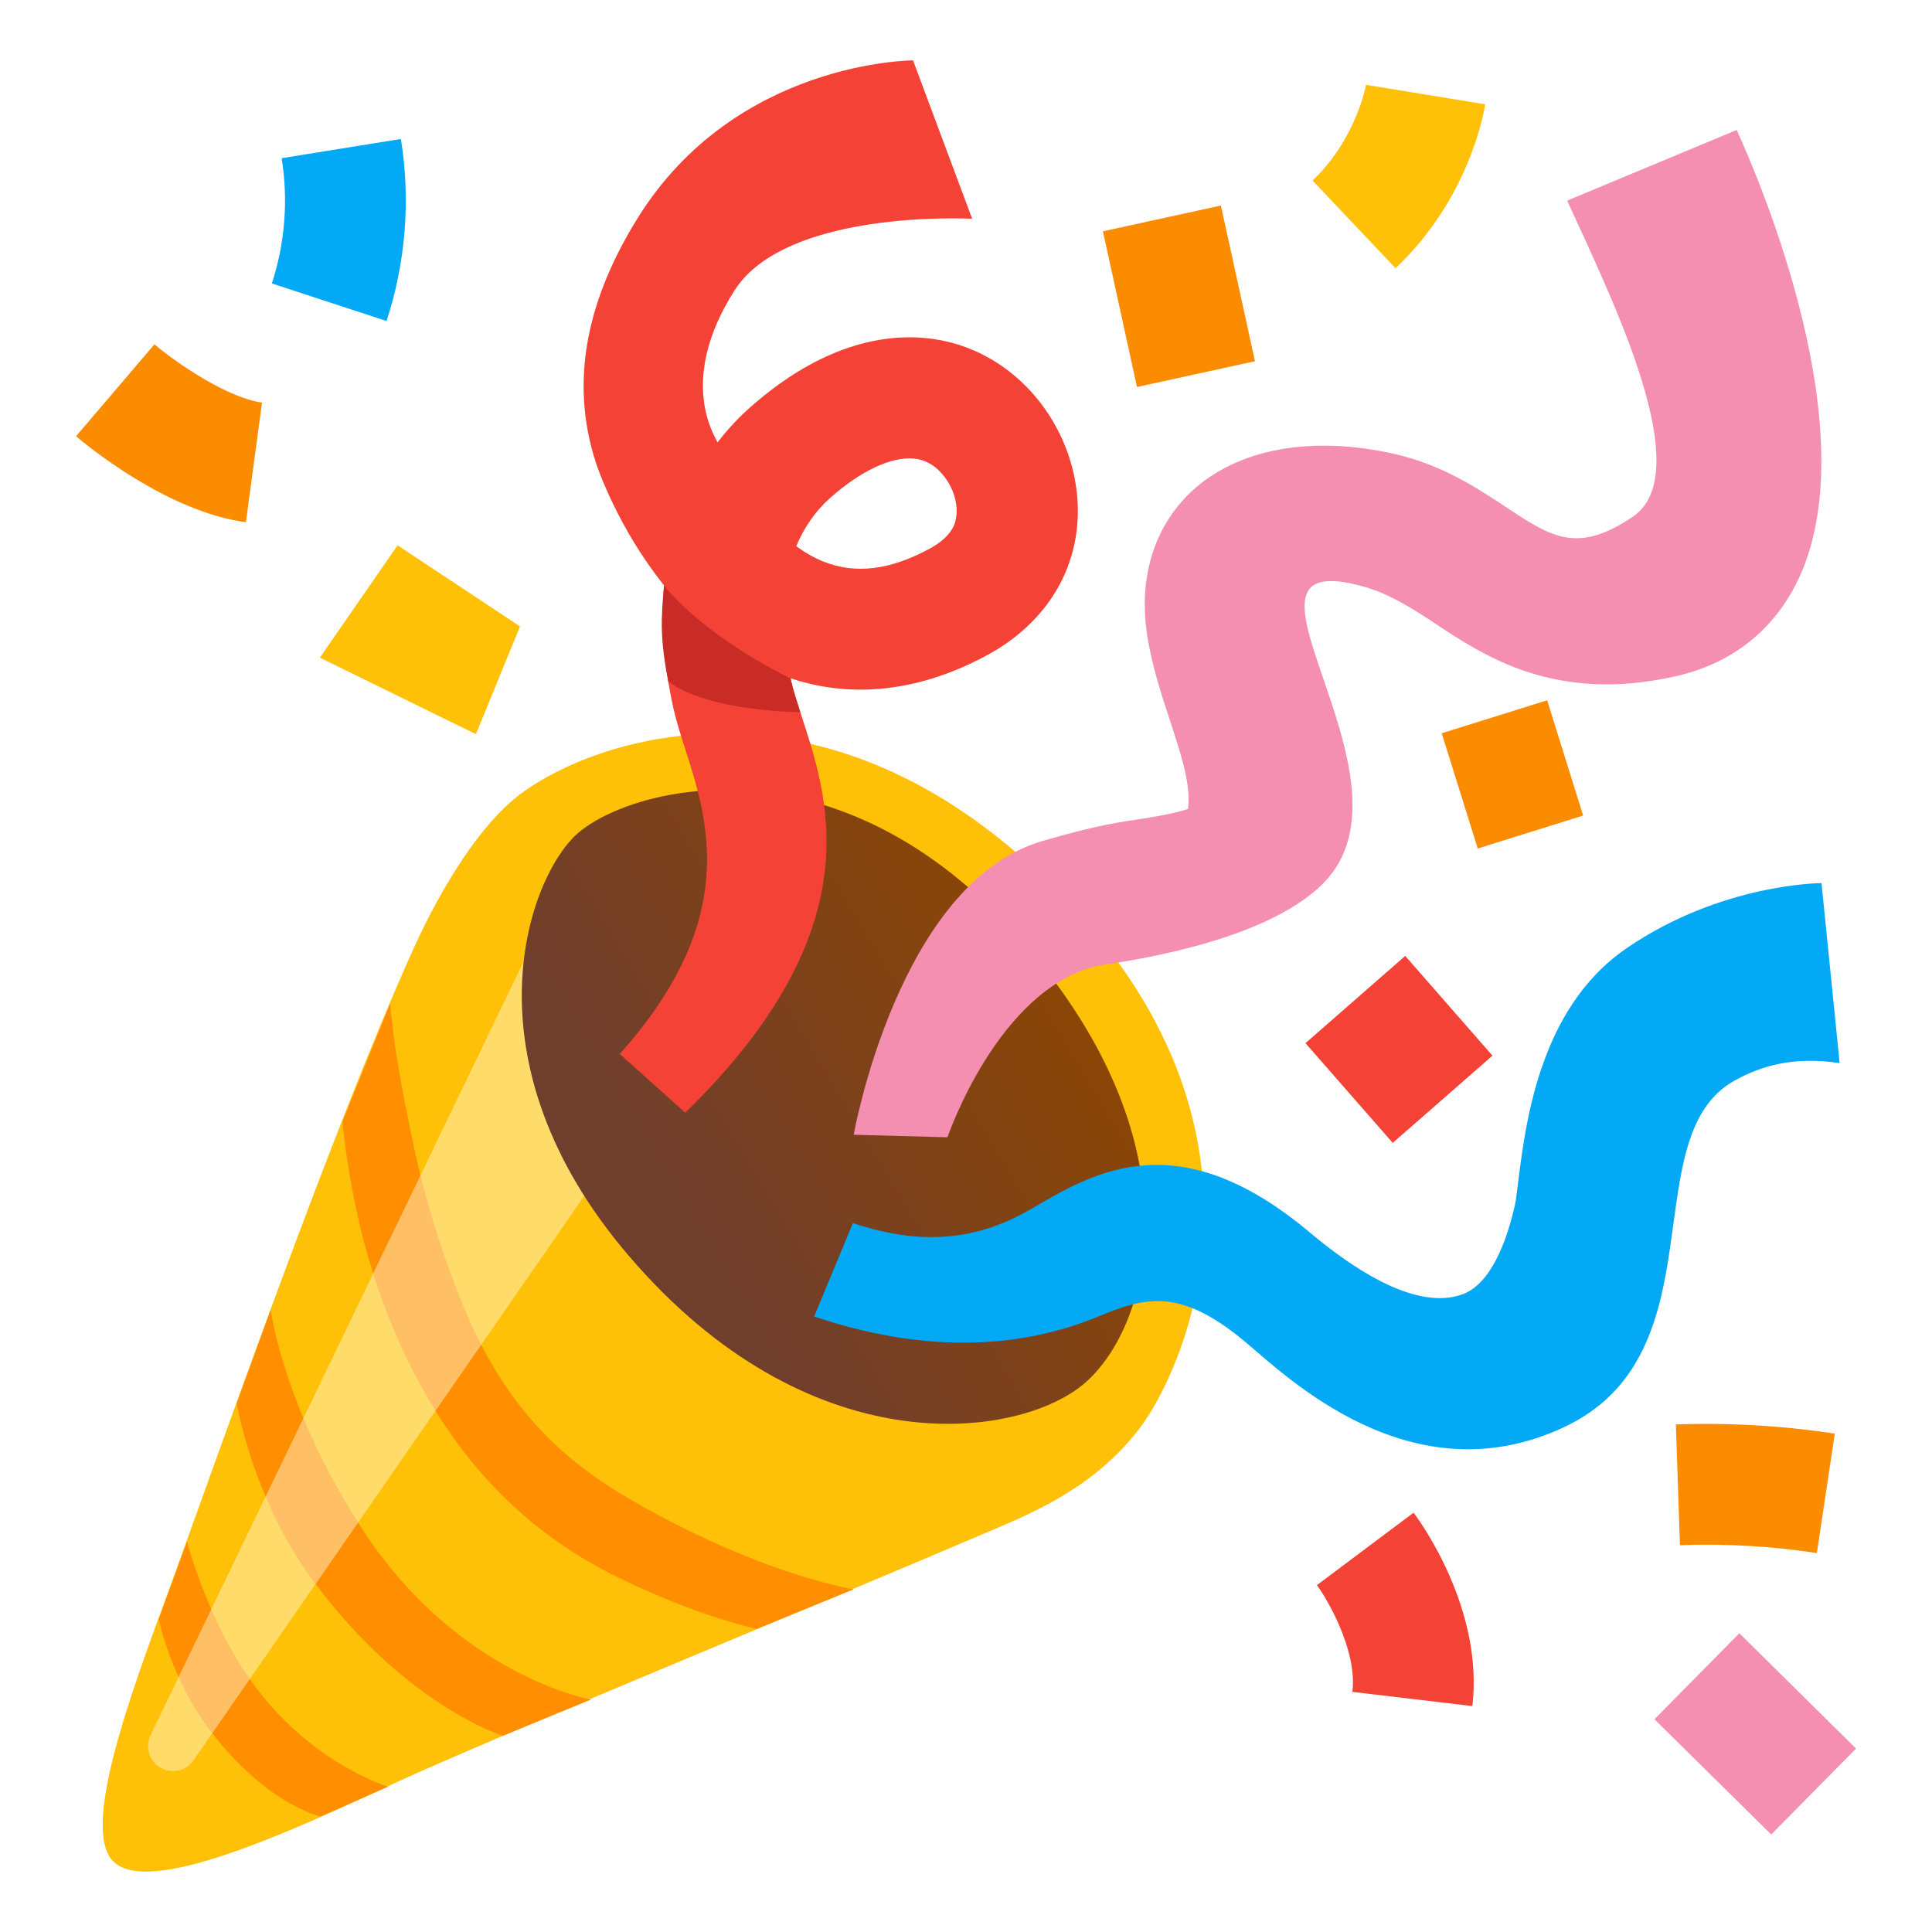
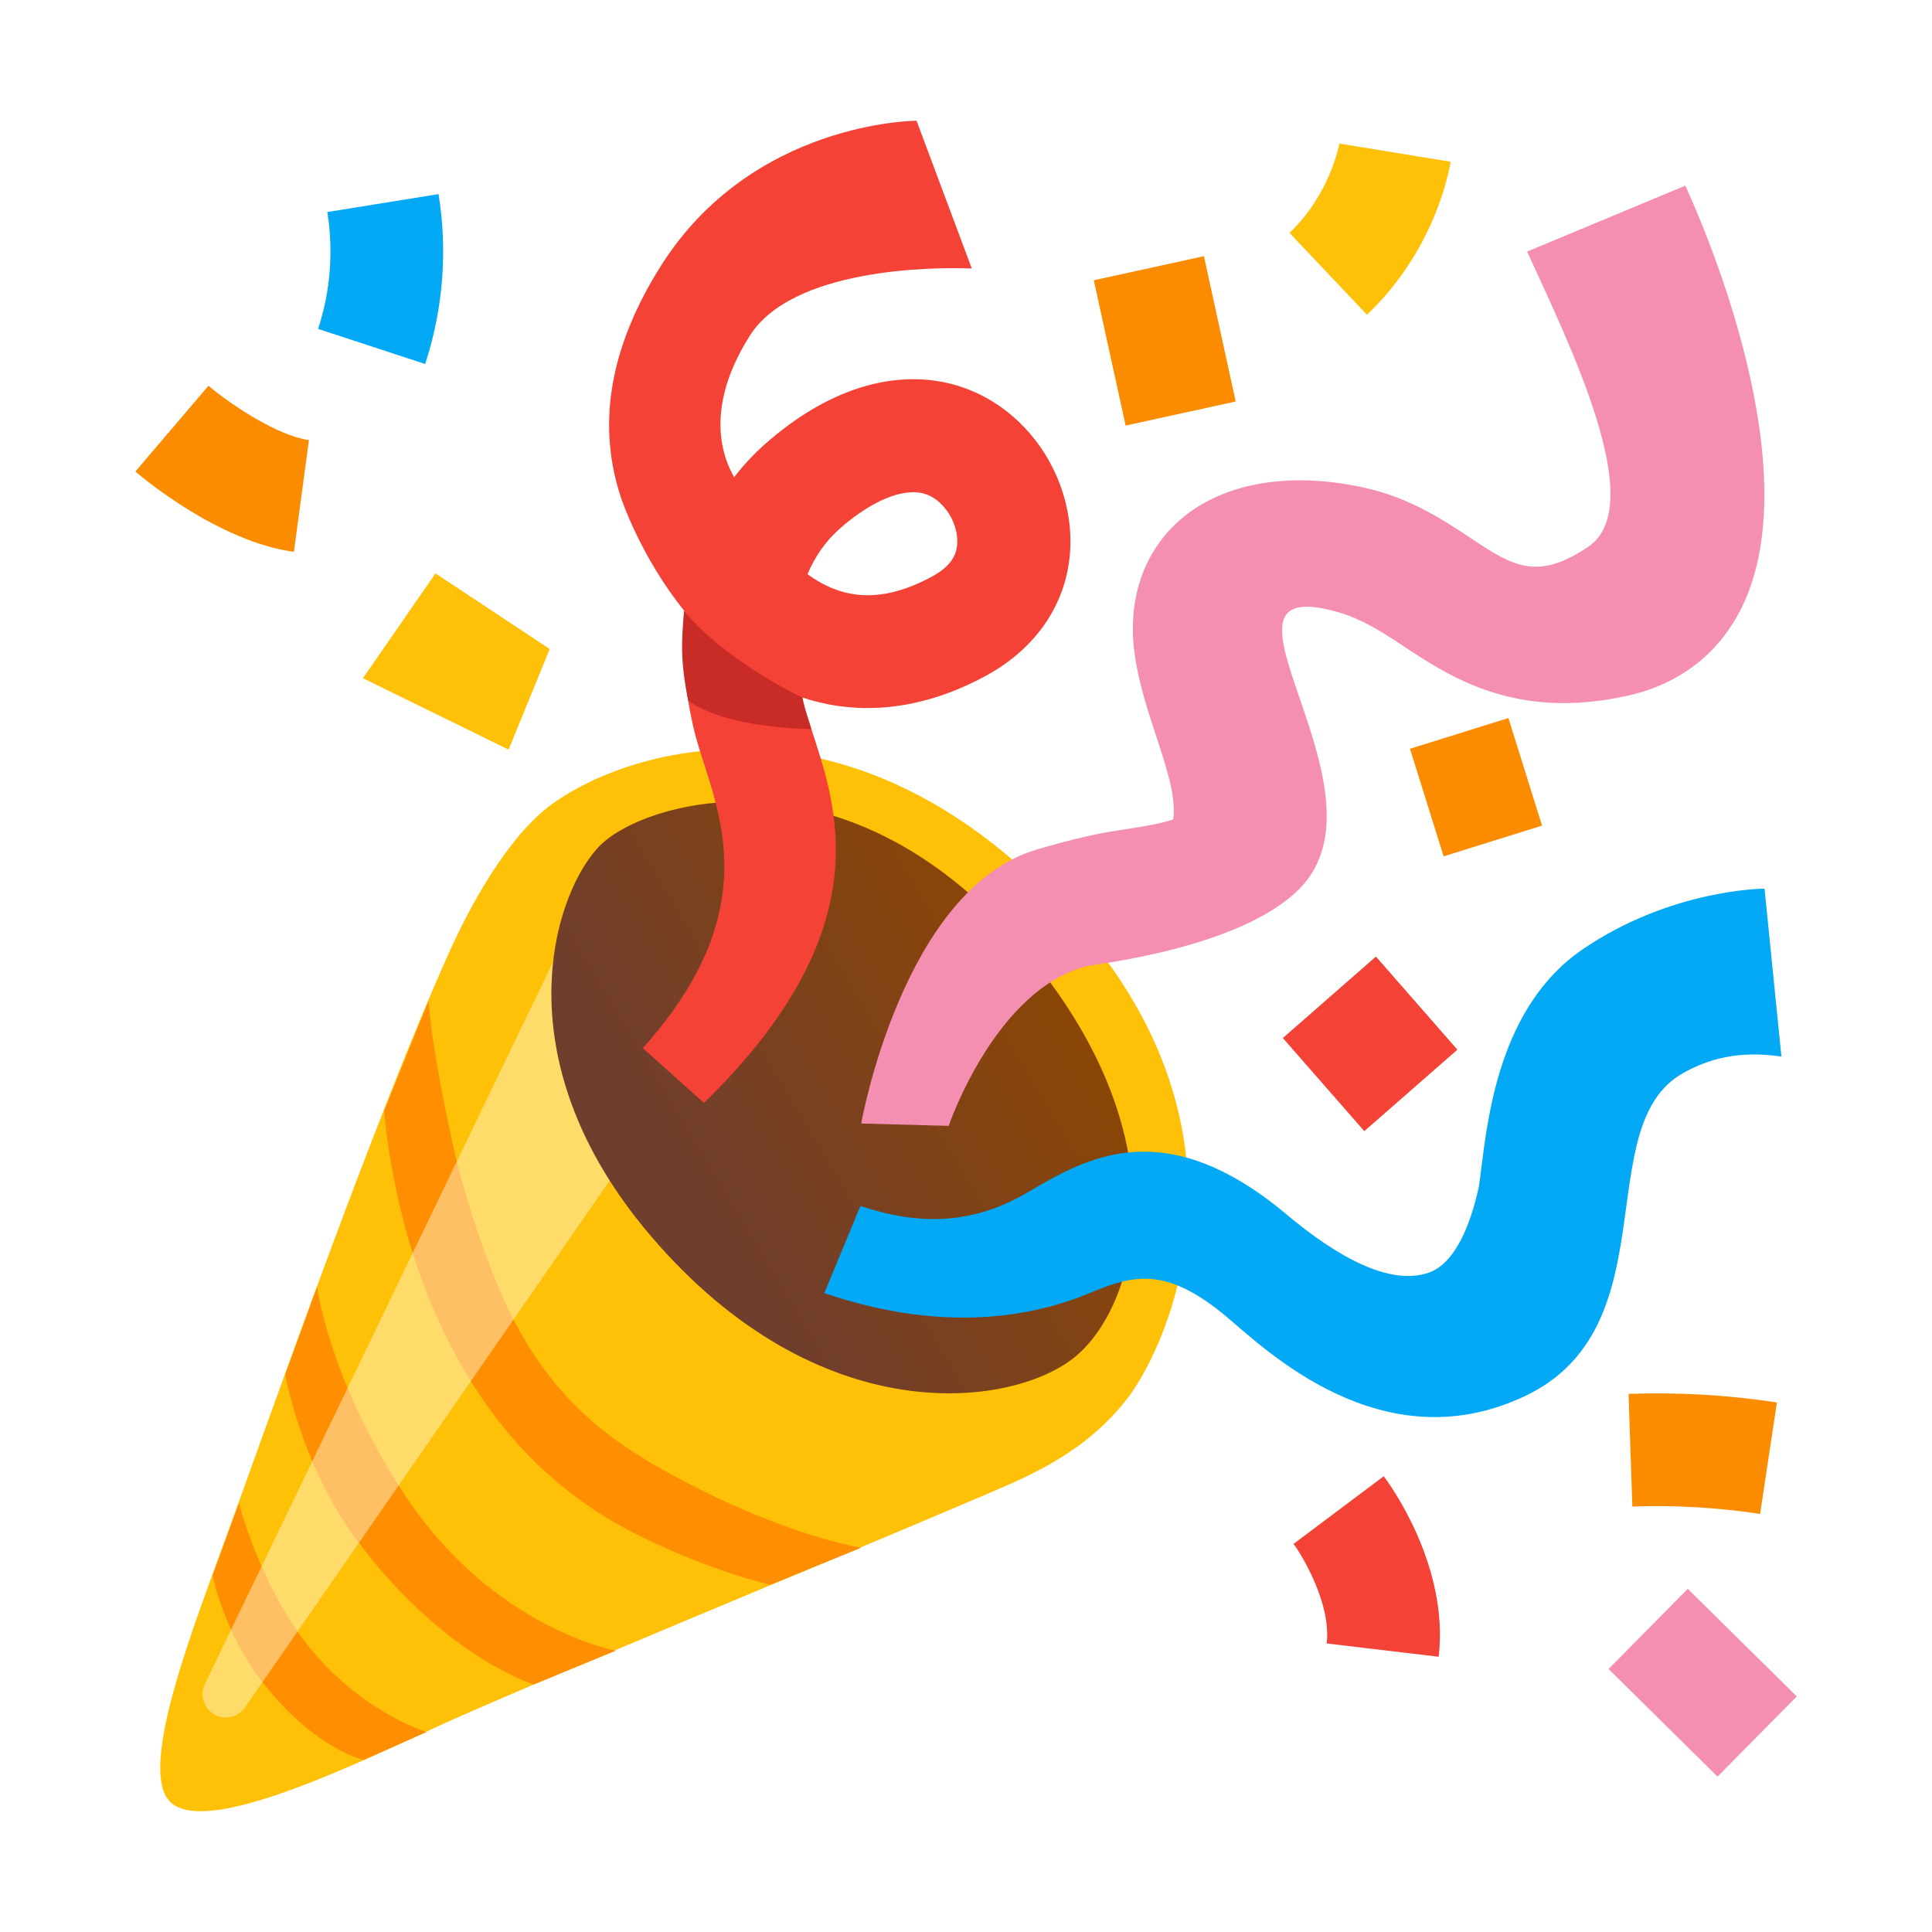
- <svg xmlns="http://www.w3.org/2000/svg" width="100%" height="100%" viewBox="0 0 32 32" fill="none" preserveAspectRatio="xMidYMid meet">
-   <path d="M1.863 30.817C2.43 31.433 4.768 30.36 6.613 29.5C7.995 28.858 13.527 26.587 16.277 25.41C17.02 25.093 18.1 24.677 18.878 23.655C19.567 22.745 21.398 18.88 17.712 14.965C13.973 10.99 10.12 12.088 8.68 13.107C7.833 13.707 7.143 15.06 6.833 15.748C5.523 18.652 3.655 23.975 2.895 26.067C2.338 27.61 1.3 30.207 1.863 30.817Z" fill="#FFC107" />
-   <path d="M6.463 16.622C6.498 17.058 6.585 17.765 6.885 19.128C7.09 20.062 7.425 21.043 7.698 21.69C8.515 23.637 9.663 24.422 10.825 25.052C12.8 26.122 14.143 26.323 14.143 26.323L12.533 26.98C12.533 26.98 11.557 26.777 10.227 26.122C8.96 25.497 7.64 24.44 6.675 22.37C6.258 21.473 6.015 20.602 5.875 19.913C5.703 19.058 5.675 18.573 5.675 18.573L6.463 16.622Z" fill="#FF8F00" />
-   <path d="M4.485 21.692C4.485 21.692 4.685 23.315 6.025 25.363C7.595 27.758 9.788 28.15 9.788 28.15L8.33 28.75C8.33 28.75 6.703 28.253 5.155 26.14C4.19 24.823 3.92 23.247 3.92 23.247L4.485 21.692Z" fill="#FF8F00" />
-   <path d="M3.098 25.538C3.098 25.538 3.462 26.938 4.263 27.983C5.215 29.23 6.428 29.593 6.428 29.593L5.31 30.087C5.31 30.087 4.463 29.91 3.535 28.735C2.83 27.843 2.63 26.817 2.63 26.817L3.098 25.538Z" fill="#FF8F00" />
+ <svg xmlns="http://www.w3.org/2000/svg" width="100%" height="100%" viewBox="0 0 32 32" fill="none">
+   <path d="M2.805 29.83C3.334 30.404 5.516 29.403 7.238 28.6C8.529 28.001 13.692 25.882 16.259 24.783C16.952 24.486 17.96 24.099 18.686 23.145C19.33 22.296 21.038 18.688 17.599 15.034C14.108 11.324 10.512 12.348 9.168 13.3C8.377 13.86 7.733 15.123 7.444 15.764C6.221 18.476 4.478 23.444 3.768 25.396C3.248 26.836 2.28 29.261 2.805 29.83Z" fill="#FFC107" />
+   <path d="M7.098 16.581C7.131 16.987 7.213 17.647 7.493 18.919C7.684 19.792 7.997 20.706 8.251 21.311C9.014 23.128 10.085 23.861 11.17 24.449C13.013 25.448 14.266 25.634 14.266 25.634L12.764 26.248C12.764 26.248 11.854 26.059 10.612 25.448C9.429 24.864 8.197 23.878 7.297 21.945C6.907 21.108 6.681 20.296 6.55 19.652C6.389 18.854 6.363 18.401 6.363 18.401L7.098 16.581Z" fill="#FF8F00" />
+   <path d="M5.253 21.313C5.253 21.313 5.439 22.828 6.69 24.738C8.155 26.974 10.202 27.34 10.202 27.34L8.841 27.9C8.841 27.9 7.322 27.436 5.878 25.464C4.977 24.235 4.725 22.765 4.725 22.765L5.253 21.313Z" fill="#FF8F00" />
+   <path d="M3.957 24.902C3.957 24.902 4.298 26.209 5.045 27.184C5.934 28.348 7.066 28.687 7.066 28.687L6.023 29.149C6.023 29.149 5.232 28.983 4.366 27.886C3.708 27.053 3.521 26.096 3.521 26.096L3.957 24.902Z" fill="#FF8F00" />
  <g opacity="0.44">
-     <path d="M2.49 29.093C2.44 28.98 2.44 28.852 2.493 28.742L8.86 15.537L9.908 19.475L3.208 29.152C3.028 29.422 2.623 29.387 2.49 29.093Z" fill="#FFFDE7" />
+     <path d="M3.39 28.22C3.344 28.115 3.344 27.996 3.393 27.893L9.336 15.568L10.314 19.243L4.06 28.276C3.892 28.528 3.514 28.495 3.39 28.22Z" fill="#FFFDE7" />
  </g>
-   <path d="M10.412 20.797C13.387 24.277 16.775 23.843 17.902 22.962C19.032 22.08 19.925 19.047 16.962 15.625C13.857 12.04 10.342 13.062 9.53 13.838C8.718 14.613 7.683 17.605 10.412 20.797Z" fill="url(#paint0_linear_750_2412)" />
-   <path d="M20.63 22.23C19.545 21.32 18.968 21.483 18.192 21.805C17.192 22.22 15.62 22.527 13.485 21.805L14.127 20.258C15.395 20.685 16.312 20.477 17.105 20.01C18.125 19.41 19.52 18.587 21.69 20.41C22.595 21.17 23.523 21.675 24.203 21.445C24.698 21.28 24.96 20.543 25.093 19.955C25.105 19.902 25.125 19.753 25.14 19.62C25.26 18.703 25.46 16.723 26.935 15.71C28.512 14.627 30.17 14.627 30.17 14.627L30.47 17.608C29.707 17.495 29.177 17.65 28.73 17.898C27.045 18.835 28.512 22.435 25.89 23.645C23.367 24.817 21.305 22.795 20.63 22.23Z" fill="#03A9F4" />
-   <path d="M11.35 18.43L10.265 17.457C12.258 15.232 11.732 13.598 11.35 12.408C11.273 12.168 11.2 11.94 11.152 11.723C10.982 10.953 10.947 10.283 11 9.697C10.235 8.745 9.898 7.747 9.875 7.68C9.41 6.272 9.76 4.9 10.562 3.612C12.185 1 15.123 1 15.123 1L16.102 3.623C15.357 3.592 12.915 3.63 12.165 4.812C11.217 6.303 11.84 7.223 11.885 7.327C12.068 7.09 12.252 6.9 12.418 6.753C13.615 5.69 14.655 5.537 15.318 5.598C16.062 5.665 16.738 6.04 17.22 6.655C17.747 7.33 17.965 8.207 17.797 9.005C17.635 9.783 17.117 10.44 16.34 10.857C14.982 11.588 13.852 11.488 13.095 11.235C13.1 11.252 13.102 11.273 13.107 11.29C13.135 11.415 13.19 11.59 13.255 11.793C13.697 13.162 14.52 15.338 11.35 18.43ZM13.188 9.047C13.332 9.152 13.485 9.24 13.643 9.303C14.168 9.512 14.74 9.443 15.39 9.092C15.773 8.887 15.818 8.668 15.832 8.595C15.877 8.377 15.803 8.1 15.64 7.893C15.498 7.71 15.332 7.615 15.135 7.595C14.76 7.562 14.252 7.8 13.745 8.252C13.502 8.47 13.318 8.738 13.188 9.047Z" fill="#F44336" />
-   <path d="M15.693 18.837L14.14 18.795C14.14 18.795 14.877 14.63 17.265 13.93C17.712 13.8 18.203 13.668 18.695 13.595C18.988 13.55 19.45 13.482 19.677 13.398C19.73 13.005 19.565 12.505 19.38 11.938C19.235 11.498 19.085 11.045 19.005 10.55C18.85 9.585 19.108 8.733 19.73 8.145C20.49 7.433 21.718 7.205 23.102 7.52C23.892 7.7 24.475 8.088 24.988 8.428C25.72 8.915 26.148 9.163 27.043 8.56C28.125 7.83 26.71 4.973 25.957 3.323L28.765 2.153C29.142 2.978 30.965 7.223 29.762 9.645C29.358 10.46 28.66 11 27.745 11.203C25.755 11.648 24.59 10.873 23.74 10.307C23.337 10.04 22.985 9.83 22.602 9.72C19.945 8.963 23.655 12.873 21.918 14.63C20.875 15.682 18.328 15.96 18.163 16C16.523 16.395 15.693 18.837 15.693 18.837Z" fill="#F48FB1" />
-   <path d="M10.998 9.698C10.95 10.248 10.928 10.575 11.07 11.29C11.758 11.795 13.255 11.795 13.255 11.795C13.19 11.592 13.133 11.418 13.107 11.293C13.102 11.275 13.1 11.255 13.095 11.238C11.572 10.477 10.998 9.698 10.998 9.698Z" fill="#C92B27" />
-   <path d="M7.883 12.16L5.298 10.893L6.585 9.032L8.613 10.375L7.883 12.16Z" fill="#FFC107" />
-   <path d="M4.073 8.65C2.753 8.473 1.408 7.353 1.26 7.225L2.558 5.703C2.95 6.035 3.783 6.593 4.34 6.668L4.073 8.65Z" fill="#FB8C00" />
-   <path d="M6.402 5.317L4.503 4.695C4.72 4.03 4.777 3.312 4.665 2.62L6.64 2.302C6.803 3.307 6.72 4.35 6.402 5.317Z" fill="#03A9F4" />
-   <path d="M20.222 3.404L18.268 3.831L18.832 6.41L20.786 5.983L20.222 3.404Z" fill="#FB8C00" />
-   <path d="M23.115 4.443L21.74 2.99C22.46 2.308 22.625 1.415 22.625 1.405L24.6 1.728C24.575 1.885 24.323 3.3 23.115 4.443Z" fill="#FFC107" />
-   <path d="M25.626 11.599L23.879 12.145L24.476 14.054L26.222 13.508L25.626 11.599Z" fill="#FB8C00" />
-   <path d="M24.387 28.258L22.4 28.023C22.485 27.315 21.957 26.448 21.812 26.255L23.413 25.055C23.532 25.212 24.575 26.655 24.387 28.258Z" fill="#F44336" />
-   <path d="M30.093 25.723C29.345 25.61 28.58 25.565 27.825 25.593L27.758 23.593C28.635 23.562 29.523 23.613 30.39 23.745L30.093 25.723Z" fill="#FB8C00" />
-   <path d="M28.809 27.052L27.403 28.476L29.337 30.385L30.742 28.962L28.809 27.052Z" fill="#F48FB1" />
-   <path d="M24.72 17.485L23.275 15.833L21.623 17.278L23.068 18.93L24.72 17.485Z" fill="#F44336" />
+   <path d="M10.785 20.478C13.562 23.726 16.723 23.32 17.776 22.498C18.831 21.675 19.663 18.844 16.898 15.65C14 12.304 10.72 13.258 9.961 13.982C9.203 14.705 8.237 17.498 10.785 20.478Z" fill="url(#paint0_linear_1897_1489)" />
+   <path d="M20.322 21.815C19.309 20.965 18.77 21.117 18.047 21.418C17.113 21.805 15.645 22.093 13.653 21.418L14.252 19.974C15.435 20.373 16.292 20.179 17.032 19.743C17.983 19.183 19.285 18.415 21.311 20.116C22.156 20.826 23.021 21.297 23.656 21.082C24.118 20.928 24.363 20.24 24.487 19.691C24.498 19.642 24.517 19.502 24.531 19.379C24.643 18.522 24.83 16.674 26.206 15.729C27.679 14.719 29.226 14.719 29.226 14.719L29.506 17.5C28.794 17.395 28.299 17.54 27.882 17.771C26.309 18.646 27.679 22.006 25.231 23.136C22.877 24.23 20.951 22.342 20.322 21.815Z" fill="#03A9F4" />
+   <path d="M11.66 18.268L10.647 17.36C12.507 15.284 12.017 13.758 11.66 12.647C11.588 12.423 11.52 12.211 11.476 12.008C11.317 11.289 11.284 10.664 11.333 10.117C10.619 9.229 10.304 8.297 10.283 8.235C9.849 6.921 10.176 5.64 10.925 4.438C12.439 2 15.181 2 15.181 2L16.096 4.447C15.4 4.419 13.121 4.454 12.421 5.558C11.536 6.949 12.117 7.807 12.159 7.905C12.33 7.684 12.502 7.506 12.656 7.369C13.774 6.377 14.745 6.235 15.363 6.291C16.058 6.354 16.688 6.704 17.139 7.278C17.631 7.908 17.834 8.727 17.678 9.471C17.526 10.197 17.043 10.811 16.317 11.2C15.05 11.882 13.996 11.788 13.289 11.553C13.293 11.569 13.296 11.588 13.3 11.604C13.326 11.721 13.377 11.884 13.438 12.073C13.851 13.352 14.619 15.382 11.66 18.268ZM13.375 9.511C13.51 9.609 13.653 9.691 13.8 9.749C14.29 9.945 14.824 9.88 15.431 9.553C15.788 9.362 15.83 9.156 15.844 9.089C15.886 8.886 15.816 8.627 15.664 8.433C15.531 8.262 15.377 8.174 15.193 8.155C14.843 8.125 14.369 8.347 13.895 8.769C13.669 8.972 13.496 9.222 13.375 9.511Z" fill="#F44336" />
+   <path d="M15.713 18.648L14.264 18.609C14.264 18.609 14.952 14.721 17.181 14.068C17.598 13.947 18.056 13.823 18.515 13.755C18.788 13.713 19.22 13.65 19.433 13.571C19.482 13.205 19.328 12.738 19.155 12.208C19.02 11.798 18.88 11.375 18.805 10.913C18.66 10.012 18.901 9.217 19.482 8.668C20.191 8.003 21.337 7.791 22.629 8.085C23.367 8.253 23.91 8.615 24.389 8.932C25.072 9.387 25.471 9.618 26.307 9.056C27.317 8.374 25.996 5.707 25.294 4.167L27.914 3.075C28.267 3.845 29.968 7.807 28.845 10.069C28.467 10.829 27.816 11.333 26.962 11.522C25.105 11.938 24.018 11.214 23.224 10.687C22.849 10.437 22.52 10.241 22.163 10.139C19.682 9.432 23.145 13.081 21.523 14.721C20.55 15.704 18.172 15.963 18.018 16C16.488 16.369 15.713 18.648 15.713 18.648Z" fill="#F48FB1" />
+   <path d="M11.331 10.118C11.287 10.631 11.266 10.937 11.399 11.604C12.04 12.075 13.438 12.075 13.438 12.075C13.377 11.886 13.324 11.723 13.3 11.606C13.296 11.59 13.293 11.571 13.289 11.555C11.868 10.846 11.331 10.118 11.331 10.118Z" fill="#C92B27" />
+   <path d="M8.424 12.416L6.011 11.233L7.213 9.497L9.105 10.75L8.424 12.416Z" fill="#FFC107" />
+   <path d="M4.868 9.14C3.635 8.974 2.38 7.929 2.242 7.81L3.453 6.389C3.82 6.699 4.597 7.219 5.117 7.289L4.868 9.14Z" fill="#FB8C00" />
+   <path d="M7.042 6.029L5.269 5.448C5.472 4.828 5.526 4.158 5.421 3.512L7.264 3.215C7.416 4.153 7.339 5.126 7.042 6.029Z" fill="#03A9F4" />
+   <path d="M19.941 4.243L18.117 4.642L18.644 7.049L20.467 6.65L19.941 4.243Z" fill="#FB8C00" />
+   <path d="M22.641 5.213L21.358 3.857C22.03 3.22 22.184 2.387 22.184 2.378L24.027 2.679C24.004 2.826 23.768 4.146 22.641 5.213Z" fill="#FFC107" />
+   <path d="M24.984 11.893L23.354 12.402L23.911 14.184L25.541 13.675L24.984 11.893Z" fill="#FB8C00" />
+   <path d="M23.829 27.441L21.974 27.221C22.053 26.561 21.561 25.751 21.425 25.572L22.919 24.451C23.031 24.599 24.004 25.945 23.829 27.441Z" fill="#F44336" />
+   <path d="M29.153 25.075C28.456 24.97 27.742 24.927 27.037 24.953L26.974 23.087C27.793 23.058 28.621 23.105 29.431 23.229L29.153 25.075Z" fill="#FB8C00" />
+   <path d="M27.955 26.316L26.643 27.644L28.448 29.426L29.76 28.098L27.955 26.316Z" fill="#F48FB1" />
+   <path d="M24.139 17.386L22.79 15.844L21.248 17.193L22.597 18.735L24.139 17.386Z" fill="#F44336" />
  <defs>
-     <linearGradient id="paint0_linear_750_2412" x1="18.596" y1="15.46" x2="11.154" y2="19.925" gradientUnits="userSpaceOnUse">
+     <linearGradient id="paint0_linear_1897_1489" x1="18.423" y1="15.496" x2="11.477" y2="19.663" gradientUnits="userSpaceOnUse">
      <stop offset="0.024" stop-color="#8F4700" />
      <stop offset="1" stop-color="#703E2D" />
    </linearGradient>
  </defs>
</svg>
